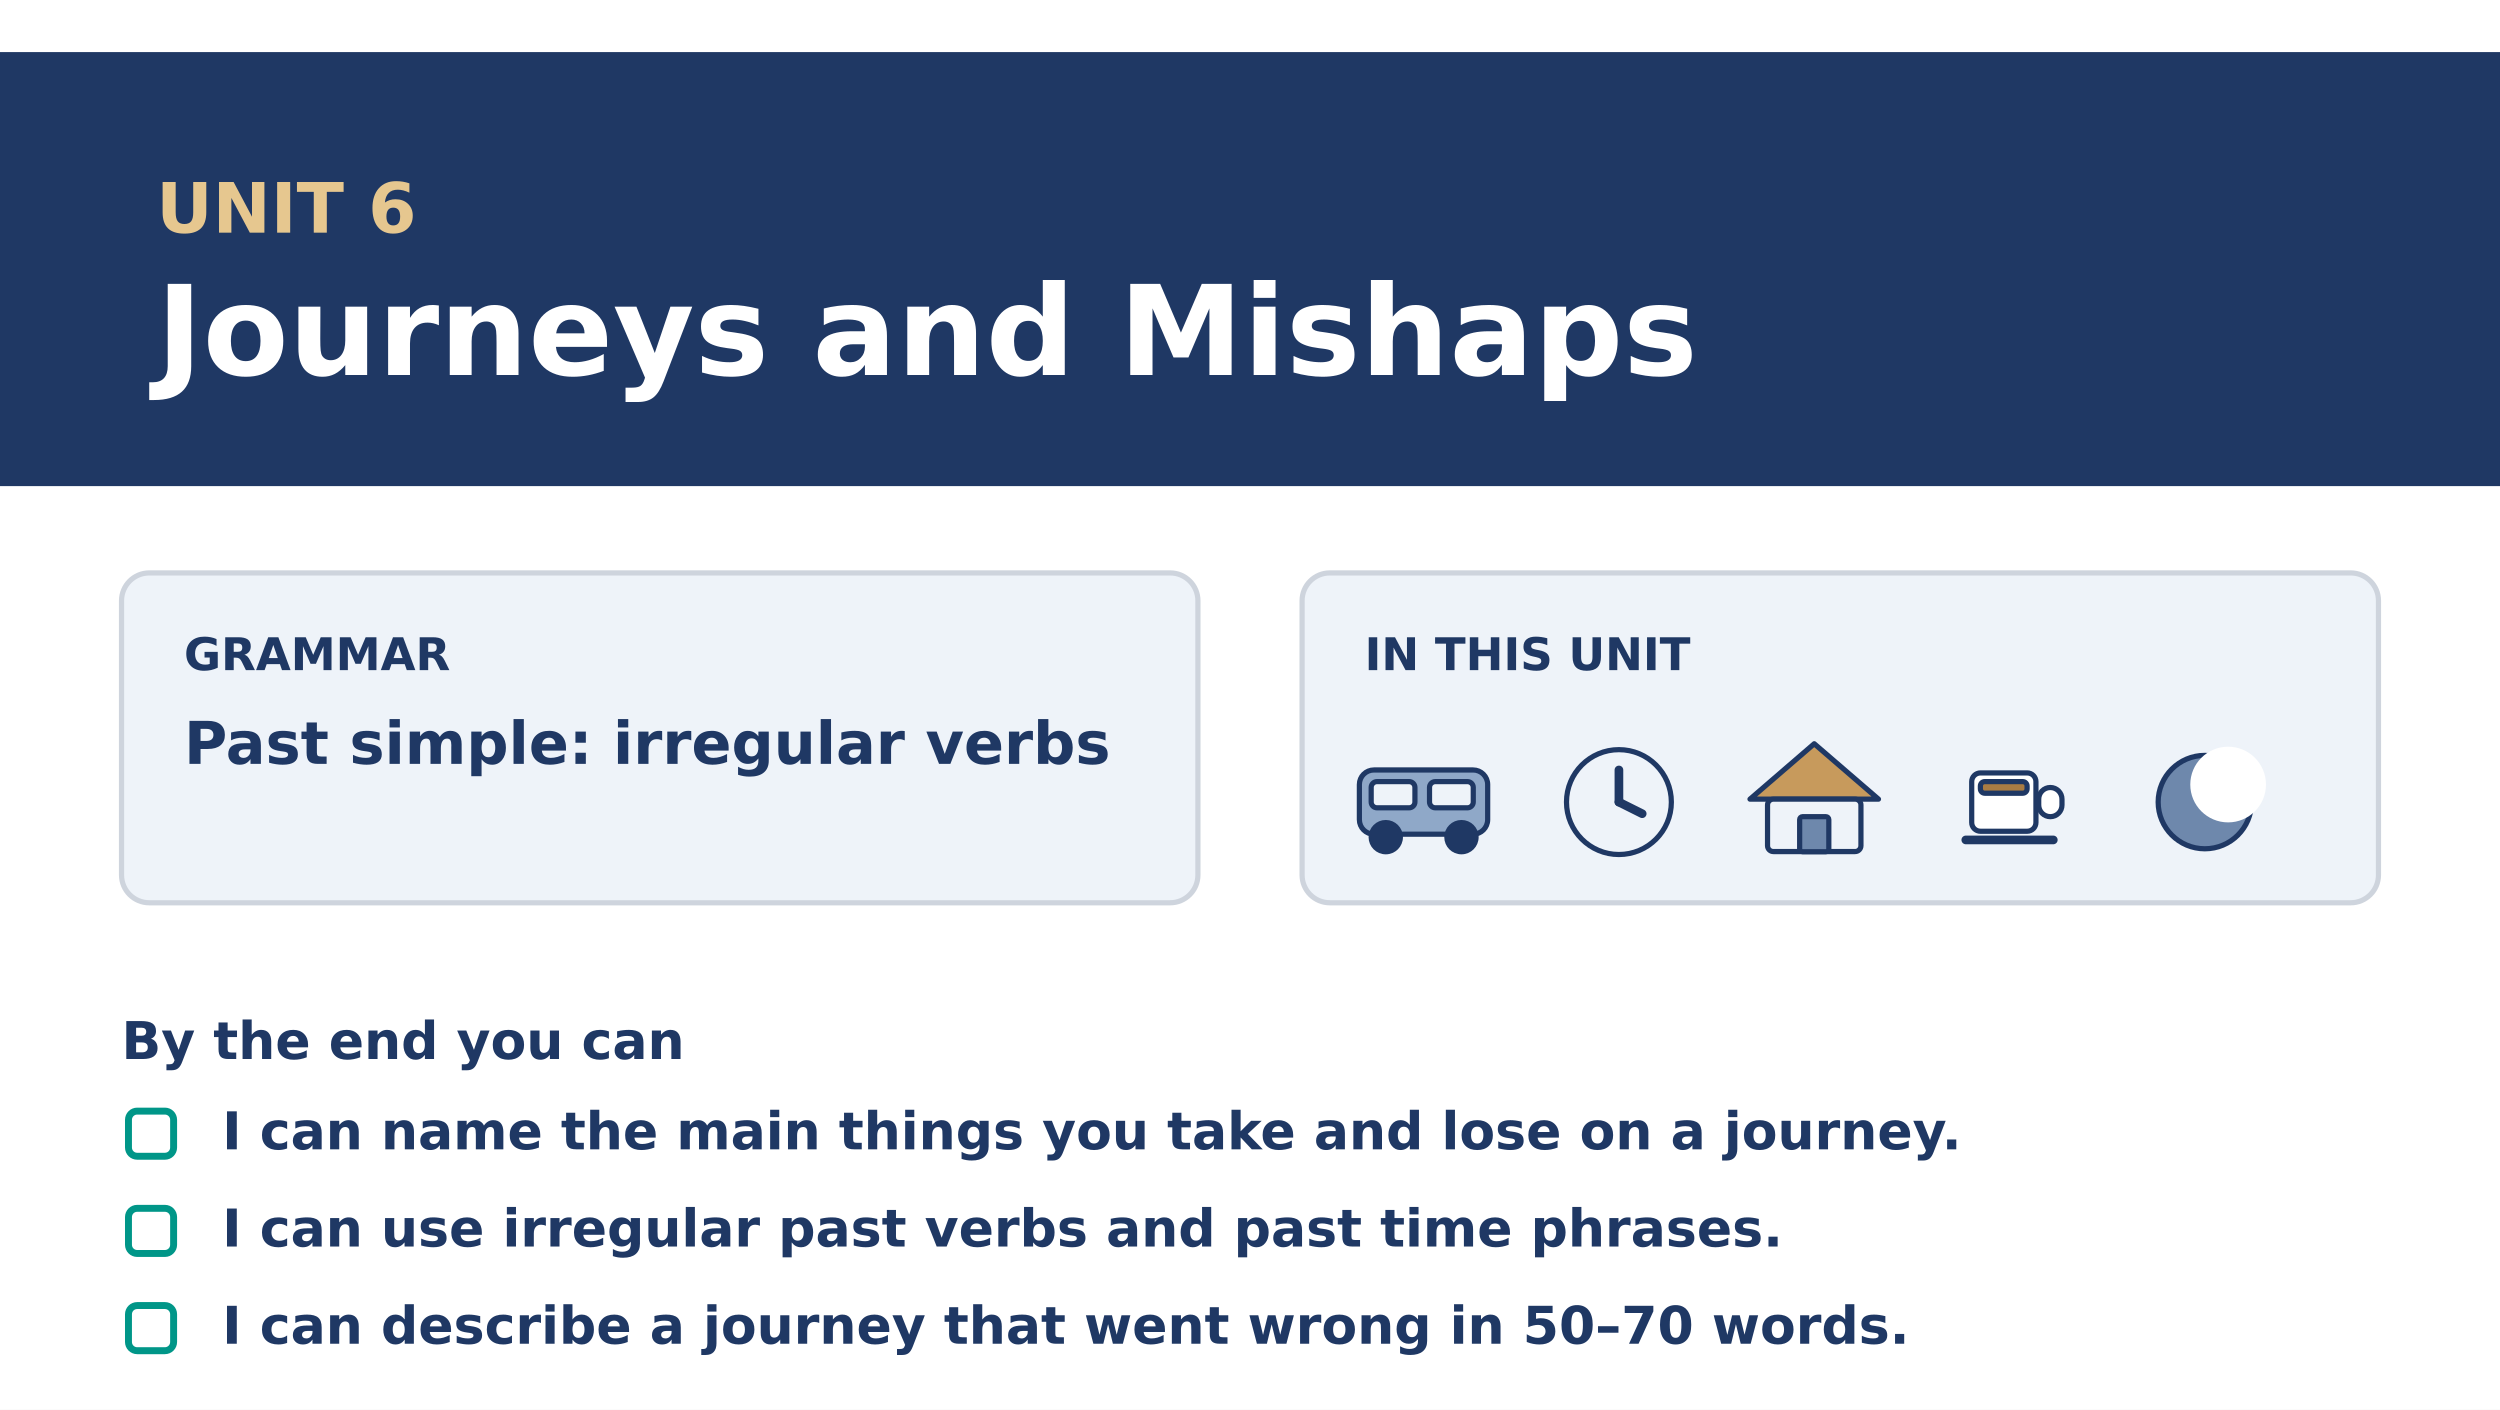
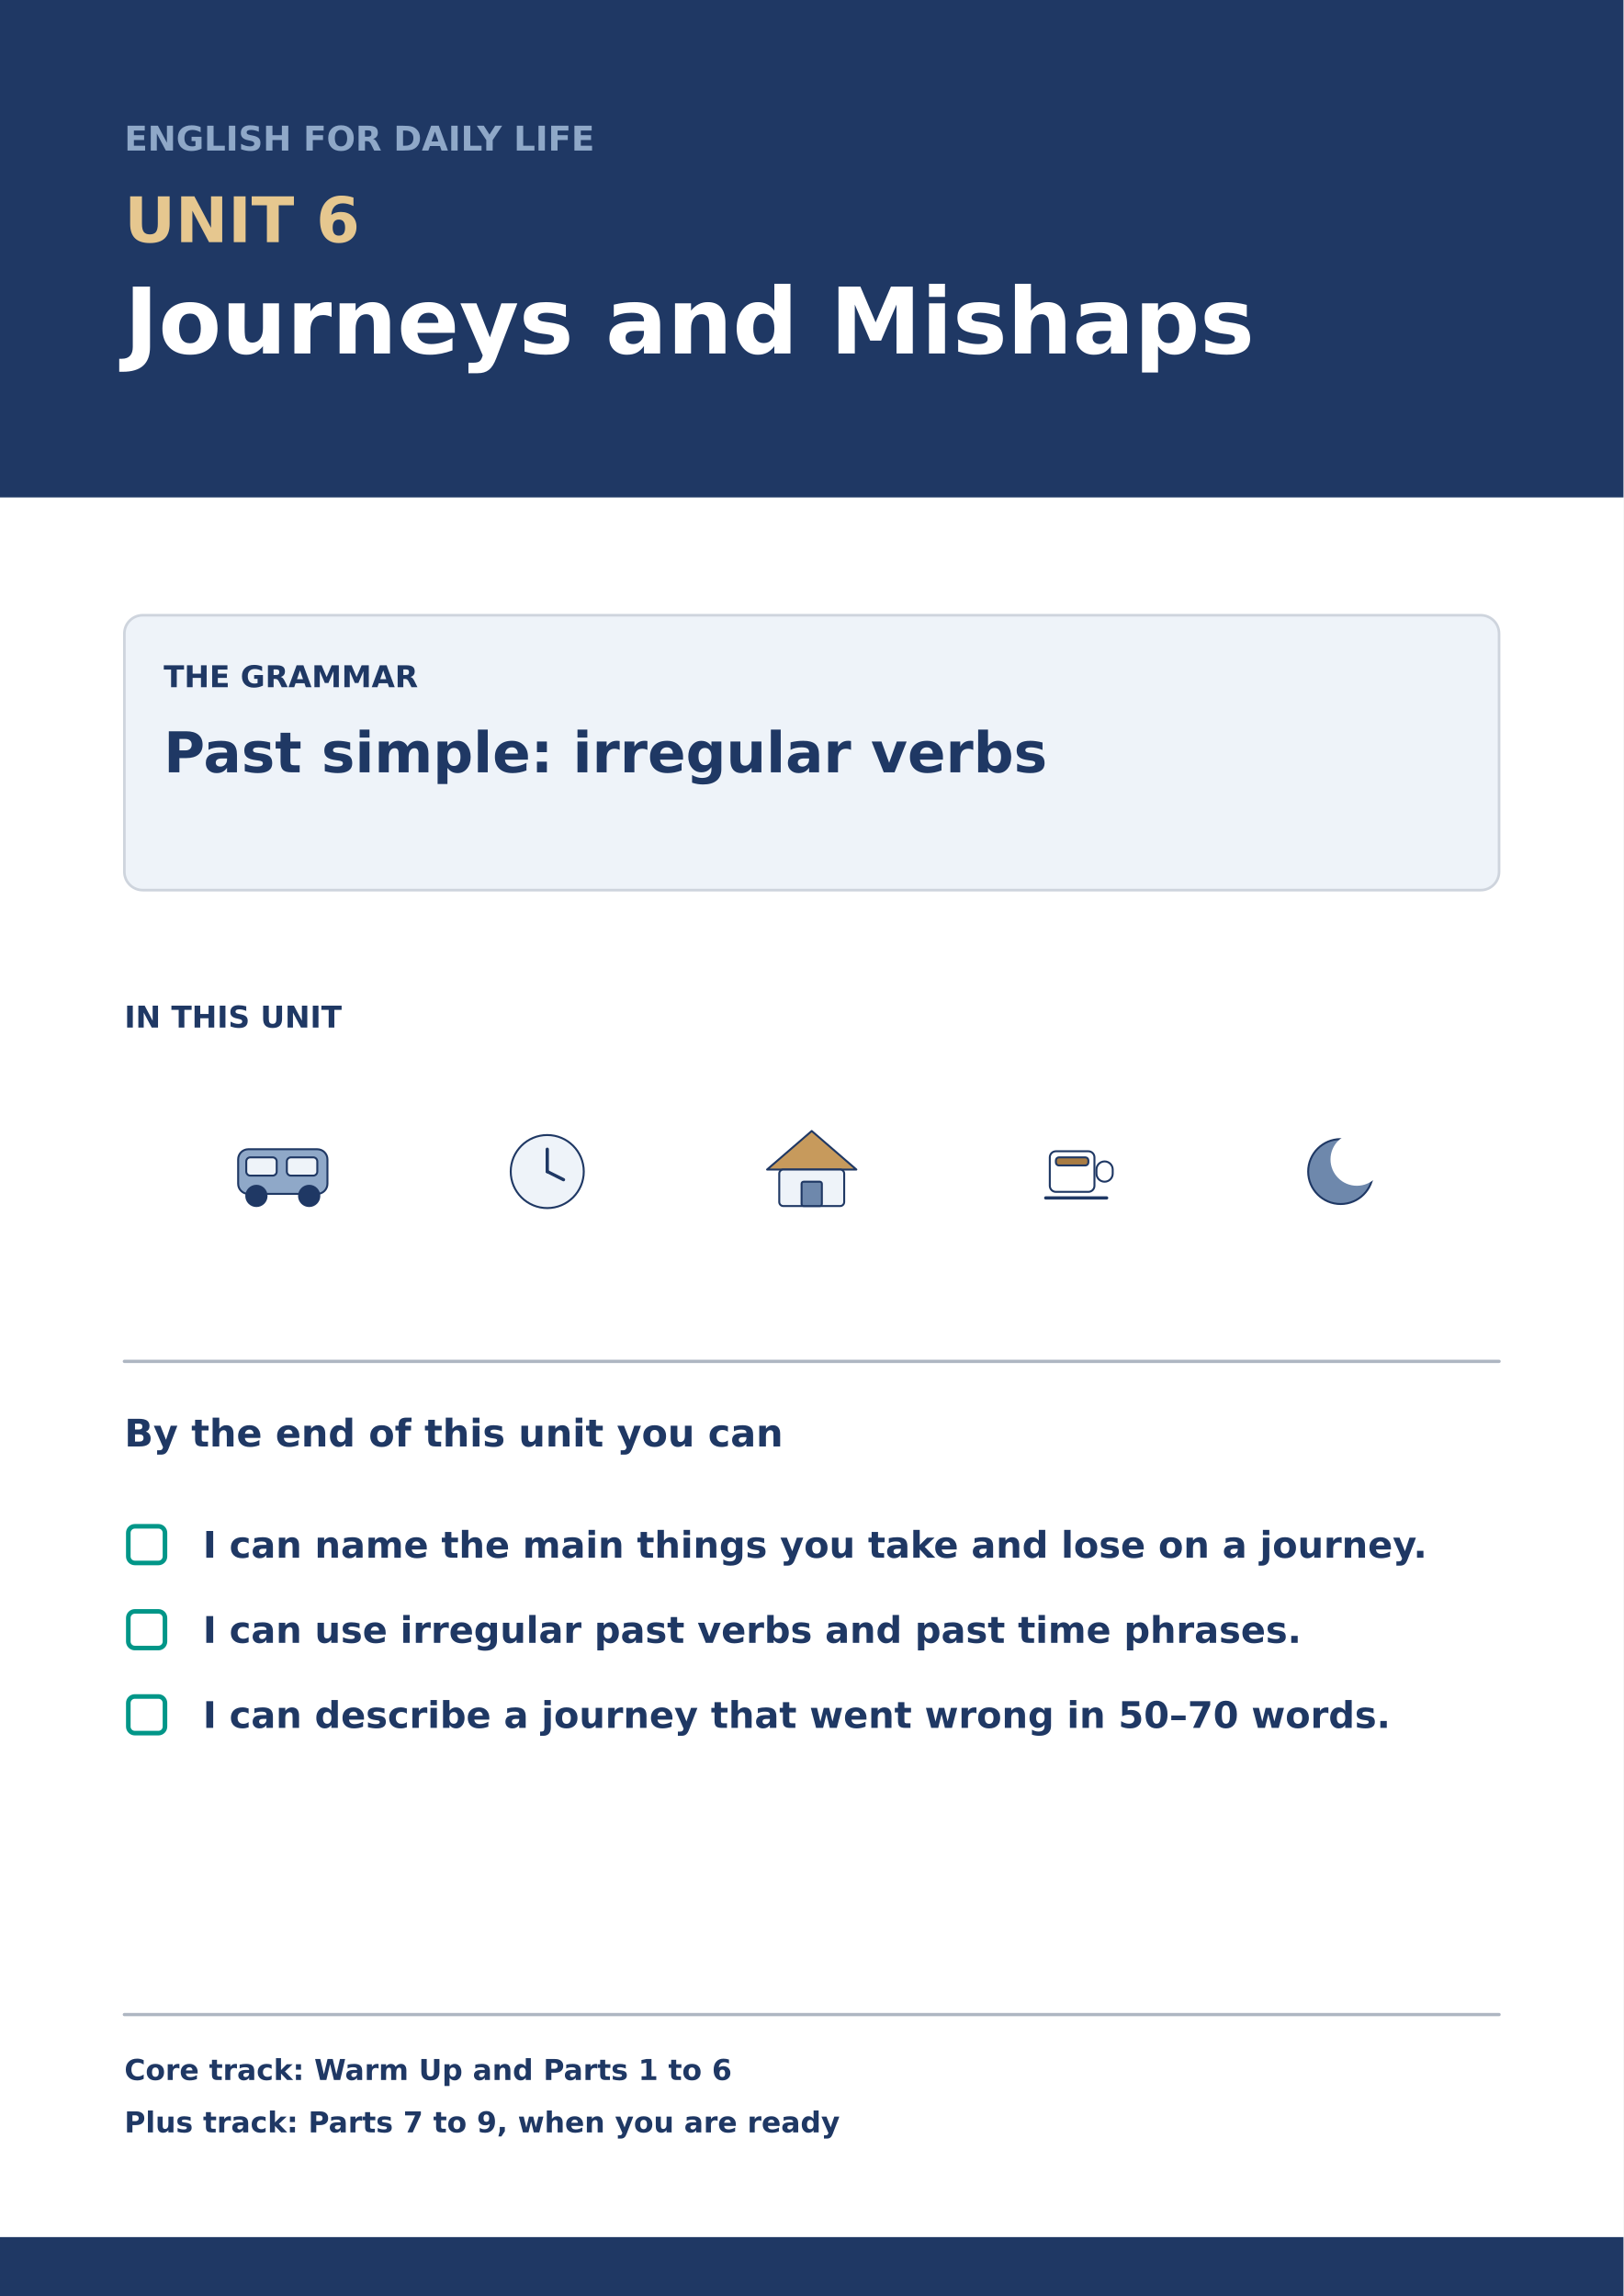
- <svg xmlns="http://www.w3.org/2000/svg" width="1440" height="812" viewBox="0 0 1440 812">
-   <rect width="1440" height="812" fill="#FFFFFF" />
-   <rect x="0.0" y="30.0" width="1440.0" height="250.0" rx="0" fill="#1F3864" stroke="#1F3864" stroke-width="0" />
-   <text x="90.0" y="134.0" font-family="DejaVu Sans" font-size="40" font-weight="bold" fill="#E6C78F" text-anchor="start">UNIT 6</text>
-   <text x="90.0" y="216.0" font-family="DejaVu Sans" font-size="72" font-weight="bold" fill="#FFFFFF" text-anchor="start">Journeys and Mishaps</text>
-   <rect x="70.0" y="330.0" width="620.0" height="190.0" rx="16" fill="#EEF3F9" stroke="#CED4DD" stroke-width="3" />
-   <text x="106.0" y="386.0" font-family="DejaVu Sans" font-size="26" font-weight="bold" fill="#1F3864" text-anchor="start">GRAMMAR</text>
-   <text x="106.0" y="440.0" font-family="DejaVu Sans" font-size="34" font-weight="bold" fill="#1F3864" text-anchor="start">Past simple: irregular verbs</text>
-   <rect x="750.0" y="330.0" width="620.0" height="190.0" rx="16" fill="#EEF3F9" stroke="#CED4DD" stroke-width="3" />
-   <text x="786.0" y="386.0" font-family="DejaVu Sans" font-size="26" font-weight="bold" fill="#1F3864" text-anchor="start">IN THIS UNIT</text>
-   <rect x="783.0" y="443.5" width="73.9" height="37.0" rx="8.4" fill="#8FA8C8" stroke="#1F3864" stroke-width="3" />
-   <rect x="789.8" y="450.2" width="25.2" height="15.1" rx="3.36" fill="#EEF3F9" stroke="#1F3864" stroke-width="3" />
-   <rect x="823.4" y="450.2" width="25.2" height="15.1" rx="3.36" fill="#EEF3F9" stroke="#1F3864" stroke-width="3" />
-   <circle cx="798.2" cy="482.2" r="8.4" fill="#1F3864" stroke="#1F3864" stroke-width="3" />
-   <circle cx="841.8" cy="482.2" r="8.4" fill="#1F3864" stroke="#1F3864" stroke-width="3" />
-   <circle cx="932.5" cy="462.0" r="30.2" fill="#EEF3F9" stroke="#1F3864" stroke-width="3" />
-   <line x1="932.5" y1="462.0" x2="932.5" y2="443.5" stroke="#1F3864" stroke-width="5" stroke-linecap="round" />
-   <line x1="932.5" y1="462.0" x2="945.9" y2="468.7" stroke="#1F3864" stroke-width="5" stroke-linecap="round" />
-   <path d="M 1008.0 460.3 L 1045.0 428.4 L 1082.0 460.3 Z" fill="#C79A5C" stroke="#1F3864" stroke-width="3" stroke-linecap="round" stroke-linejoin="round" />
-   <rect x="1018.1" y="460.3" width="53.8" height="30.2" rx="3.36" fill="#EEF3F9" stroke="#1F3864" stroke-width="3" />
-   <rect x="1036.6" y="470.4" width="16.8" height="20.2" rx="1.68" fill="#6E88AC" stroke="#1F3864" stroke-width="3" />
-   <rect x="1135.7" y="445.2" width="37.0" height="33.6" rx="5.04" fill="#FFFFFF" stroke="#1F3864" stroke-width="3" />
-   <rect x="1174.3" y="453.6" width="13.4" height="16.8" rx="6.72" fill="#FFFFFF" stroke="#1F3864" stroke-width="3" />
-   <rect x="1140.7" y="450.2" width="26.9" height="6.7" rx="2.52" fill="#A97C43" stroke="#1F3864" stroke-width="3" />
-   <line x1="1132.3" y1="483.8" x2="1182.7" y2="483.8" stroke="#1F3864" stroke-width="5" stroke-linecap="round" />
-   <circle cx="1270.0" cy="462.0" r="26.9" fill="#6E88AC" stroke="#1F3864" stroke-width="3" />
-   <circle cx="1283.4" cy="451.9" r="21.8" fill="#FFFFFF" stroke="#1F3864" stroke-width="0" />
-   <text x="70.0" y="610.0" font-family="DejaVu Sans" font-size="30" font-weight="bold" fill="#1F3864" text-anchor="start">By the end you can</text>
-   <rect x="74.0" y="640.0" width="26.0" height="26.0" rx="5" fill="#FFFFFF" stroke="#009688" stroke-width="4" />
-   <text x="128.0" y="662.0" font-family="DejaVu Sans" font-size="30" font-weight="bold" fill="#1F3864" text-anchor="start">I can name the main things you take and lose on a journey.</text>
-   <rect x="74.0" y="696.0" width="26.0" height="26.0" rx="5" fill="#FFFFFF" stroke="#009688" stroke-width="4" />
-   <text x="128.0" y="718.0" font-family="DejaVu Sans" font-size="30" font-weight="bold" fill="#1F3864" text-anchor="start">I can use irregular past verbs and past time phrases.</text>
-   <rect x="74.0" y="752.0" width="26.0" height="26.0" rx="5" fill="#FFFFFF" stroke="#009688" stroke-width="4" />
-   <text x="128.0" y="774.0" font-family="DejaVu Sans" font-size="30" font-weight="bold" fill="#1F3864" text-anchor="start">I can describe a journey that went wrong in 50–70 words.</text>
+ <svg xmlns="http://www.w3.org/2000/svg" width="2480" height="3508" viewBox="0 0 2480 3508">
+   <rect width="2480" height="3508" fill="#FFFFFF" />
+   <rect x="0.0" y="0.0" width="2480.0" height="760.0" rx="0" fill="#1F3864" stroke="#1F3864" stroke-width="0" />
+   <text x="190.0" y="230.0" font-family="DejaVu Sans" font-size="52" font-weight="bold" fill="#8FA8C8" text-anchor="start">ENGLISH FOR DAILY LIFE</text>
+   <text x="190.0" y="370.0" font-family="DejaVu Sans" font-size="96" font-weight="bold" fill="#E6C78F" text-anchor="start">UNIT 6</text>
+   <text x="190.0" y="540.0" font-family="DejaVu Sans" font-size="140" font-weight="bold" fill="#FFFFFF" text-anchor="start">Journeys and Mishaps</text>
+   <rect x="190.0" y="940.0" width="2100.0" height="420.0" rx="28" fill="#EEF3F9" stroke="#CED4DD" stroke-width="4" />
+   <text x="250.0" y="1050.0" font-family="DejaVu Sans" font-size="46" font-weight="bold" fill="#1F3864" text-anchor="start">THE GRAMMAR</text>
+   <text x="250.0" y="1180.0" font-family="DejaVu Sans" font-size="86" font-weight="bold" fill="#1F3864" text-anchor="start">Past simple: irregular verbs</text>
+   <text x="190.0" y="1570.0" font-family="DejaVu Sans" font-size="46" font-weight="bold" fill="#1F3864" text-anchor="start">IN THIS UNIT</text>
+   <rect x="363.8" y="1755.9" width="136.4" height="68.2" rx="15.5" fill="#8FA8C8" stroke="#1F3864" stroke-width="3" />
+   <rect x="376.2" y="1768.3" width="46.5" height="27.9" rx="6.2" fill="#EEF3F9" stroke="#1F3864" stroke-width="3" />
+   <rect x="438.2" y="1768.3" width="46.5" height="27.9" rx="6.2" fill="#EEF3F9" stroke="#1F3864" stroke-width="3" />
+   <circle cx="391.7" cy="1827.2" r="15.5" fill="#1F3864" stroke="#1F3864" stroke-width="3" />
+   <circle cx="472.3" cy="1827.2" r="15.5" fill="#1F3864" stroke="#1F3864" stroke-width="3" />
+   <circle cx="836.0" cy="1790.0" r="55.8" fill="#EEF3F9" stroke="#1F3864" stroke-width="3" />
+   <line x1="836.0" y1="1790.0" x2="836.0" y2="1755.9" stroke="#1F3864" stroke-width="5" stroke-linecap="round" />
+   <line x1="836.0" y1="1790.0" x2="860.8" y2="1802.4" stroke="#1F3864" stroke-width="5" stroke-linecap="round" />
+   <path d="M 1171.8 1786.9 L 1240.0 1728.0 L 1308.2 1786.9 Z" fill="#C79A5C" stroke="#1F3864" stroke-width="3" stroke-linecap="round" stroke-linejoin="round" />
+   <rect x="1190.4" y="1786.9" width="99.2" height="55.8" rx="6.2" fill="#EEF3F9" stroke="#1F3864" stroke-width="3" />
+   <rect x="1224.5" y="1805.5" width="31.0" height="37.2" rx="3.1" fill="#6E88AC" stroke="#1F3864" stroke-width="3" />
+   <rect x="1603.7" y="1759.0" width="68.2" height="62.0" rx="9.3" fill="#FFFFFF" stroke="#1F3864" stroke-width="3" />
+   <rect x="1675.0" y="1774.5" width="24.8" height="31.0" rx="12.4" fill="#FFFFFF" stroke="#1F3864" stroke-width="3" />
+   <rect x="1613.0" y="1768.3" width="49.6" height="12.4" rx="4.65" fill="#A97C43" stroke="#1F3864" stroke-width="3" />
+   <line x1="1597.5" y1="1830.3" x2="1690.5" y2="1830.3" stroke="#1F3864" stroke-width="5" stroke-linecap="round" />
+   <circle cx="2048.0" cy="1790.0" r="49.6" fill="#6E88AC" stroke="#1F3864" stroke-width="3" />
+   <circle cx="2072.8" cy="1771.4" r="40.3" fill="#FFFFFF" stroke="#1F3864" stroke-width="0" />
+   <line x1="190.0" y1="2080.0" x2="2290.0" y2="2080.0" stroke="#AEB6C2" stroke-width="5" stroke-linecap="round" />
+   <text x="190.0" y="2210.0" font-family="DejaVu Sans" font-size="58" font-weight="bold" fill="#1F3864" text-anchor="start">By the end of this unit you can</text>
+   <rect x="196.0" y="2332.0" width="56.0" height="56.0" rx="10" fill="#FFFFFF" stroke="#009688" stroke-width="7" />
+   <text x="310.0" y="2380.0" font-family="DejaVu Sans" font-size="56" font-weight="bold" fill="#1F3864" text-anchor="start">I can name the main things you take and lose on a journey.</text>
+   <rect x="196.0" y="2462.0" width="56.0" height="56.0" rx="10" fill="#FFFFFF" stroke="#009688" stroke-width="7" />
+   <text x="310.0" y="2510.0" font-family="DejaVu Sans" font-size="56" font-weight="bold" fill="#1F3864" text-anchor="start">I can use irregular past verbs and past time phrases.</text>
+   <rect x="196.0" y="2592.0" width="56.0" height="56.0" rx="10" fill="#FFFFFF" stroke="#009688" stroke-width="7" />
+   <text x="310.0" y="2640.0" font-family="DejaVu Sans" font-size="56" font-weight="bold" fill="#1F3864" text-anchor="start">I can describe a journey that went wrong in 50–70 words.</text>
+   <line x1="190.0" y1="3078.0" x2="2290.0" y2="3078.0" stroke="#AEB6C2" stroke-width="5" stroke-linecap="round" />
+   <text x="190.0" y="3178.0" font-family="DejaVu Sans" font-size="44" font-weight="bold" fill="#1F3864" text-anchor="start">Core track: Warm Up and Parts 1 to 6</text>
+   <text x="190.0" y="3258.0" font-family="DejaVu Sans" font-size="44" font-weight="bold" fill="#1F3864" text-anchor="start">Plus track: Parts 7 to 9, when you are ready</text>
+   <rect x="0.0" y="3418.0" width="2480.0" height="90.0" rx="0" fill="#1F3864" stroke="#1F3864" stroke-width="0" />
</svg>
